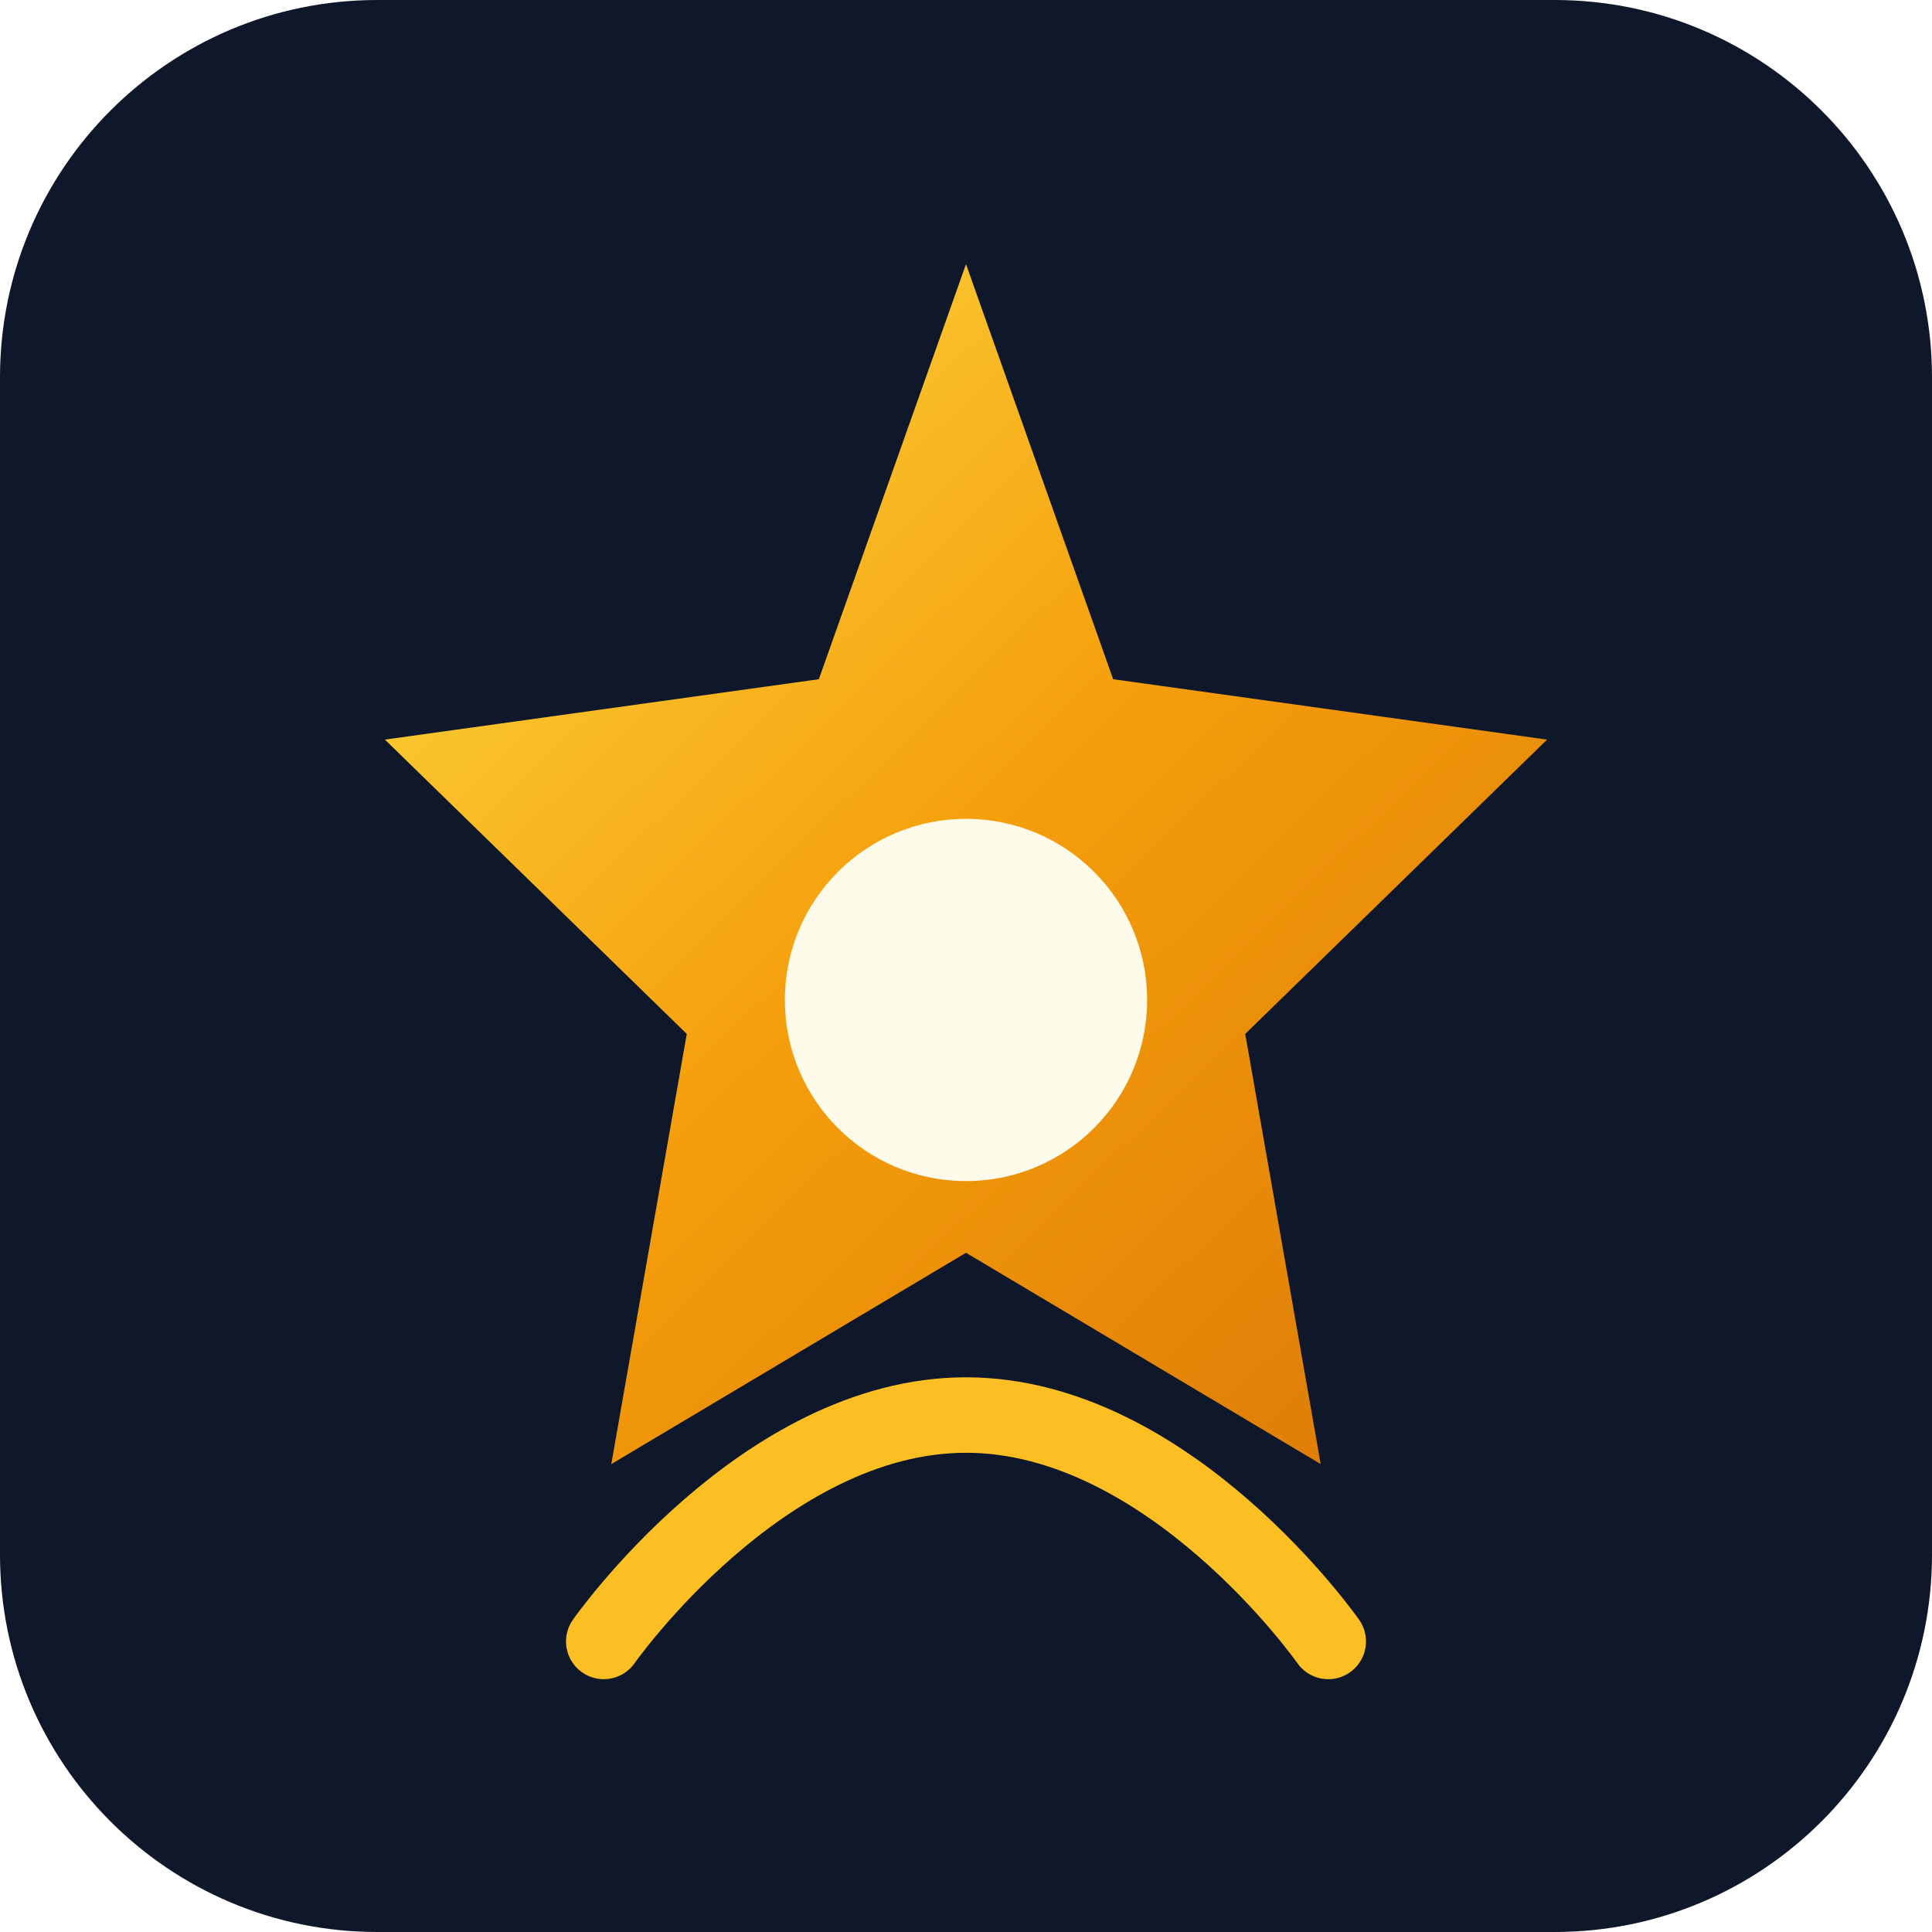
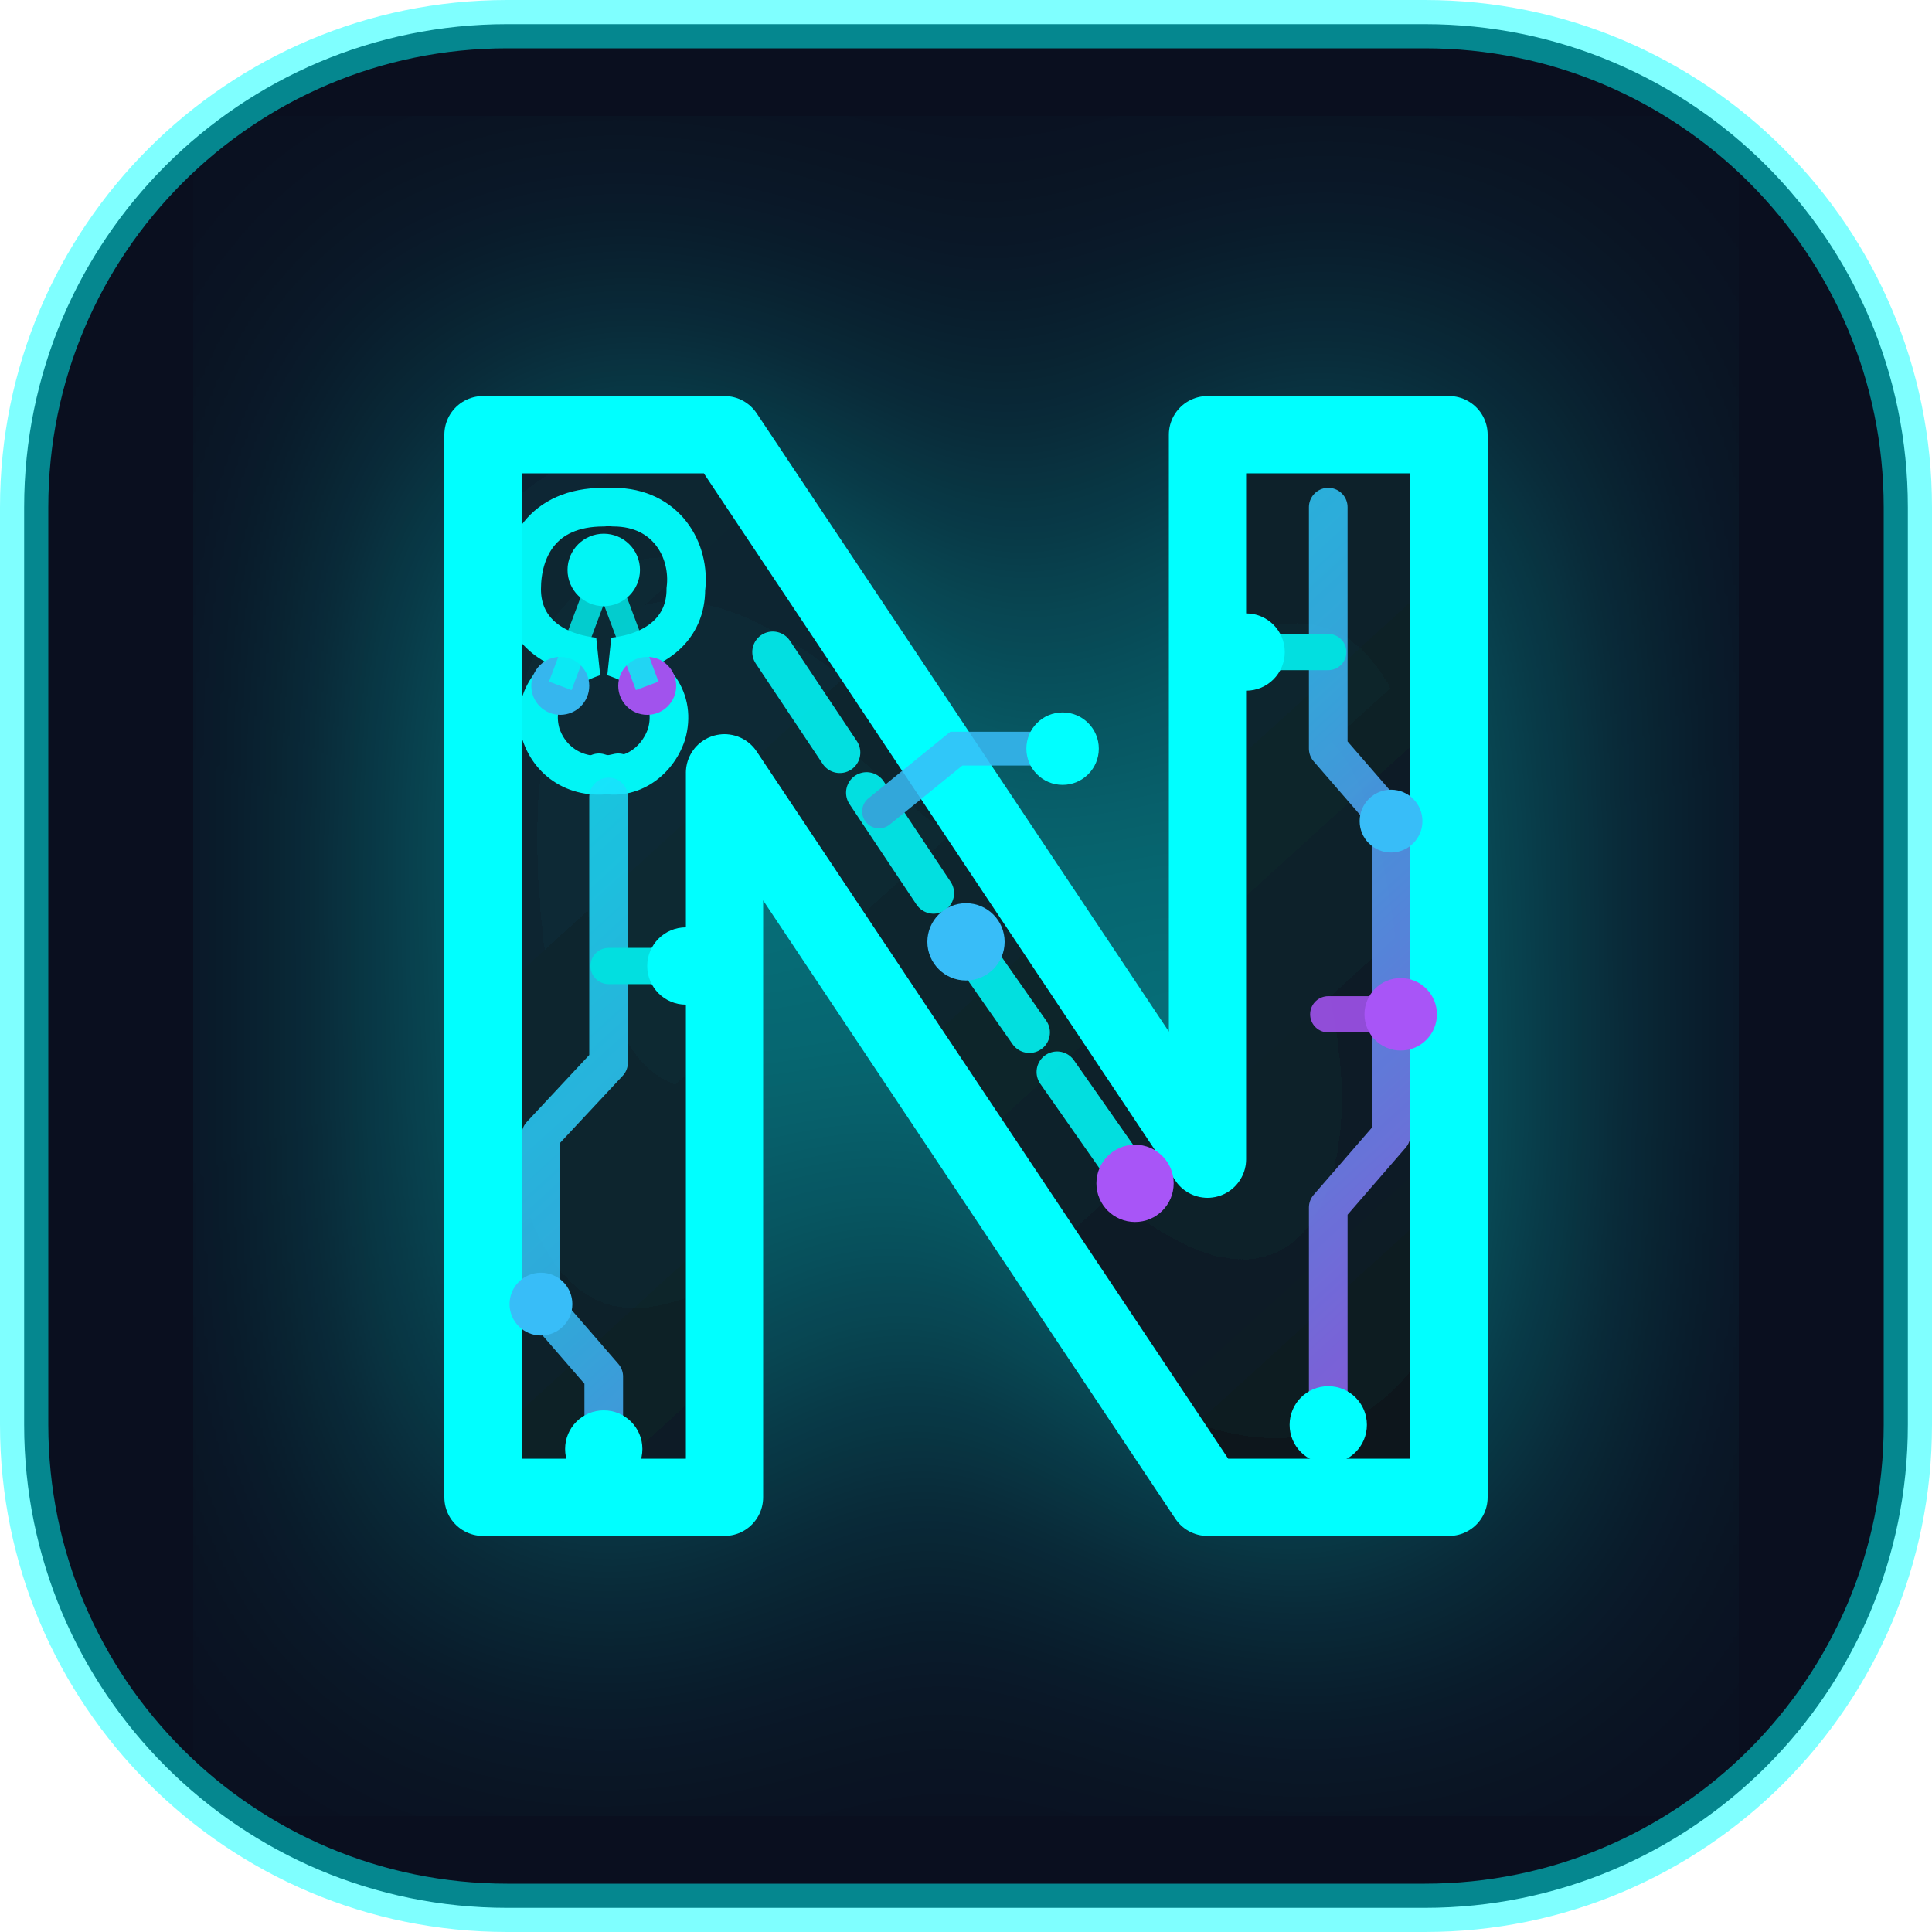
- <svg xmlns="http://www.w3.org/2000/svg" viewBox="0 0 512 512" fill="none">
-   <rect width="512" height="512" rx="100" fill="#0F172A" />
-   <path d="M256 70L295 180L410 196L330 274L350 388L256 332L162 388L182 274L102 196L217 180L256 70Z" fill="url(#sunGrad512)" />
-   <path d="M160 435C160 435 202 375 256 375C310 375 352 435 352 435" stroke="#FBBF24" stroke-width="20" stroke-linecap="round" />
-   <circle cx="256" cy="265" r="48" fill="#FFFBEB" />
+ <svg xmlns="http://www.w3.org/2000/svg" viewBox="0 0 40 40" width="512" height="512" fill="none">
  <defs>
-     <linearGradient id="sunGrad512" x1="102" y1="70" x2="410" y2="388" gradientUnits="userSpaceOnUse">
-       <stop stop-color="#FDE047" />
-       <stop offset="0.5" stop-color="#F59E0B" />
-       <stop offset="1" stop-color="#D97706" />
+     <filter id="neonCyanGlow" x="-30%" y="-30%" width="160%" height="160%">
+       <feDropShadow dx="0" dy="0" stdDeviation="2" flood-color="#00ffff" flood-opacity="0.95" />
+       <feDropShadow dx="0" dy="0" stdDeviation="4" flood-color="#00ffff" flood-opacity="0.5" />
+     </filter>
+     <linearGradient id="circuitCyanGrad" x1="10" y1="9" x2="30" y2="31" gradientUnits="userSpaceOnUse">
+       <stop offset="0%" stop-color="#00ffff" />
+       <stop offset="50%" stop-color="#38bdf8" />
+       <stop offset="100%" stop-color="#a855f7" />
+     </linearGradient>
+     <linearGradient id="innerNDark" x1="10" y1="9" x2="30" y2="31" gradientUnits="userSpaceOnUse">
+       <stop offset="0%" stop-color="#0f172a" stop-opacity="0.95" />
+       <stop offset="100%" stop-color="#090d16" stop-opacity="0.98" />
    </linearGradient>
  </defs>
+   <rect x="0.5" y="0.5" width="39" height="39" rx="10" fill="#0A0F1F" stroke="#00ffff" stroke-width="1" stroke-opacity="0.5" />
+   <path d="M 10 31 L 10 9 L 15 9 L 25 24 L 25 9 L 30 9 L 30 31 L 25 31 L 15 16 L 15 31 Z" fill="url(#innerNDark)" stroke="#00ffff" stroke-width="1.6" stroke-linejoin="round" filter="url(#neonCyanGlow)" />
+   <g id="miniBrainIcon" opacity="0.95">
+     <path d="M 12.5 10.5 C 11.2 10.5 10.8 11.4 10.8 12.2 C 10.8 13.0 11.4 13.5 12.3 13.6 C 11.4 13.9 11.0 14.5 11.2 15.2 C 11.4 15.8 12.0 16.2 12.8 16.0" fill="none" stroke="#00ffff" stroke-width="0.8" stroke-linecap="round" />
+     <path d="M 12.7 10.5 C 13.8 10.5 14.3 11.4 14.2 12.2 C 14.2 13.0 13.6 13.5 12.7 13.6 C 13.6 13.9 14.0 14.5 13.8 15.2 C 13.6 15.8 13.0 16.2 12.4 16.0" fill="none" stroke="#00ffff" stroke-width="0.8" stroke-linecap="round" />
+     <circle cx="12.5" cy="11.8" r="0.75" fill="#00ffff" />
+     <circle cx="11.6" cy="14.2" r="0.6" fill="#38bdf8" />
+     <circle cx="13.4" cy="14.2" r="0.6" fill="#a855f7" />
+     <line x1="12.5" y1="11.8" x2="11.6" y2="14.2" stroke="#00ffff" stroke-width="0.5" stroke-opacity="0.8" />
+     <line x1="12.5" y1="11.8" x2="13.4" y2="14.2" stroke="#00ffff" stroke-width="0.5" stroke-opacity="0.8" />
+   </g>
+   <g id="circuitBoardTraces" opacity="0.85">
+     <path d="M 12.6 16.5 V 22 L 11.2 23.5 V 27 L 12.5 28.5 V 30" fill="none" stroke="url(#circuitCyanGrad)" stroke-width="0.8" stroke-linecap="round" stroke-linejoin="round" />
+     <path d="M 12.6 20 H 14.2" fill="none" stroke="#00ffff" stroke-width="0.75" stroke-linecap="round" />
+     <path d="M 16 13.5 L 20 19.5 L 23.5 24.5" fill="none" stroke="#00ffff" stroke-width="0.85" stroke-dasharray="2.5 1" stroke-linecap="round" />
+     <path d="M 18.2 16.8 L 19.8 15.5 H 22" fill="none" stroke="#38bdf8" stroke-width="0.7" stroke-linecap="round" />
+     <path d="M 27.5 10.5 V 15.5 L 28.8 17 V 23.5 L 27.5 25 V 29.5" fill="none" stroke="url(#circuitCyanGrad)" stroke-width="0.8" stroke-linecap="round" stroke-linejoin="round" />
+     <path d="M 27.5 13.5 H 25.8" fill="none" stroke="#00ffff" stroke-width="0.75" stroke-linecap="round" />
+     <path d="M 27.5 21 H 29" fill="none" stroke="#a855f7" stroke-width="0.75" stroke-linecap="round" />
+   </g>
+   <g id="circuitDots">
+     <circle cx="14.2" cy="20" r="0.8" fill="#00ffff" />
+     <circle cx="12.5" cy="30" r="0.8" fill="#00ffff" />
+     <circle cx="11.2" cy="27" r="0.65" fill="#38bdf8" />
+     <circle cx="22" cy="15.5" r="0.75" fill="#00ffff" />
+     <circle cx="20" cy="19.5" r="0.8" fill="#38bdf8" />
+     <circle cx="23.5" cy="24.5" r="0.8" fill="#a855f7" />
+     <circle cx="25.8" cy="13.5" r="0.8" fill="#00ffff" />
+     <circle cx="28.8" cy="17" r="0.65" fill="#38bdf8" />
+     <circle cx="29" cy="21" r="0.75" fill="#a855f7" />
+     <circle cx="27.5" cy="29.5" r="0.8" fill="#00ffff" />
+   </g>
</svg>
